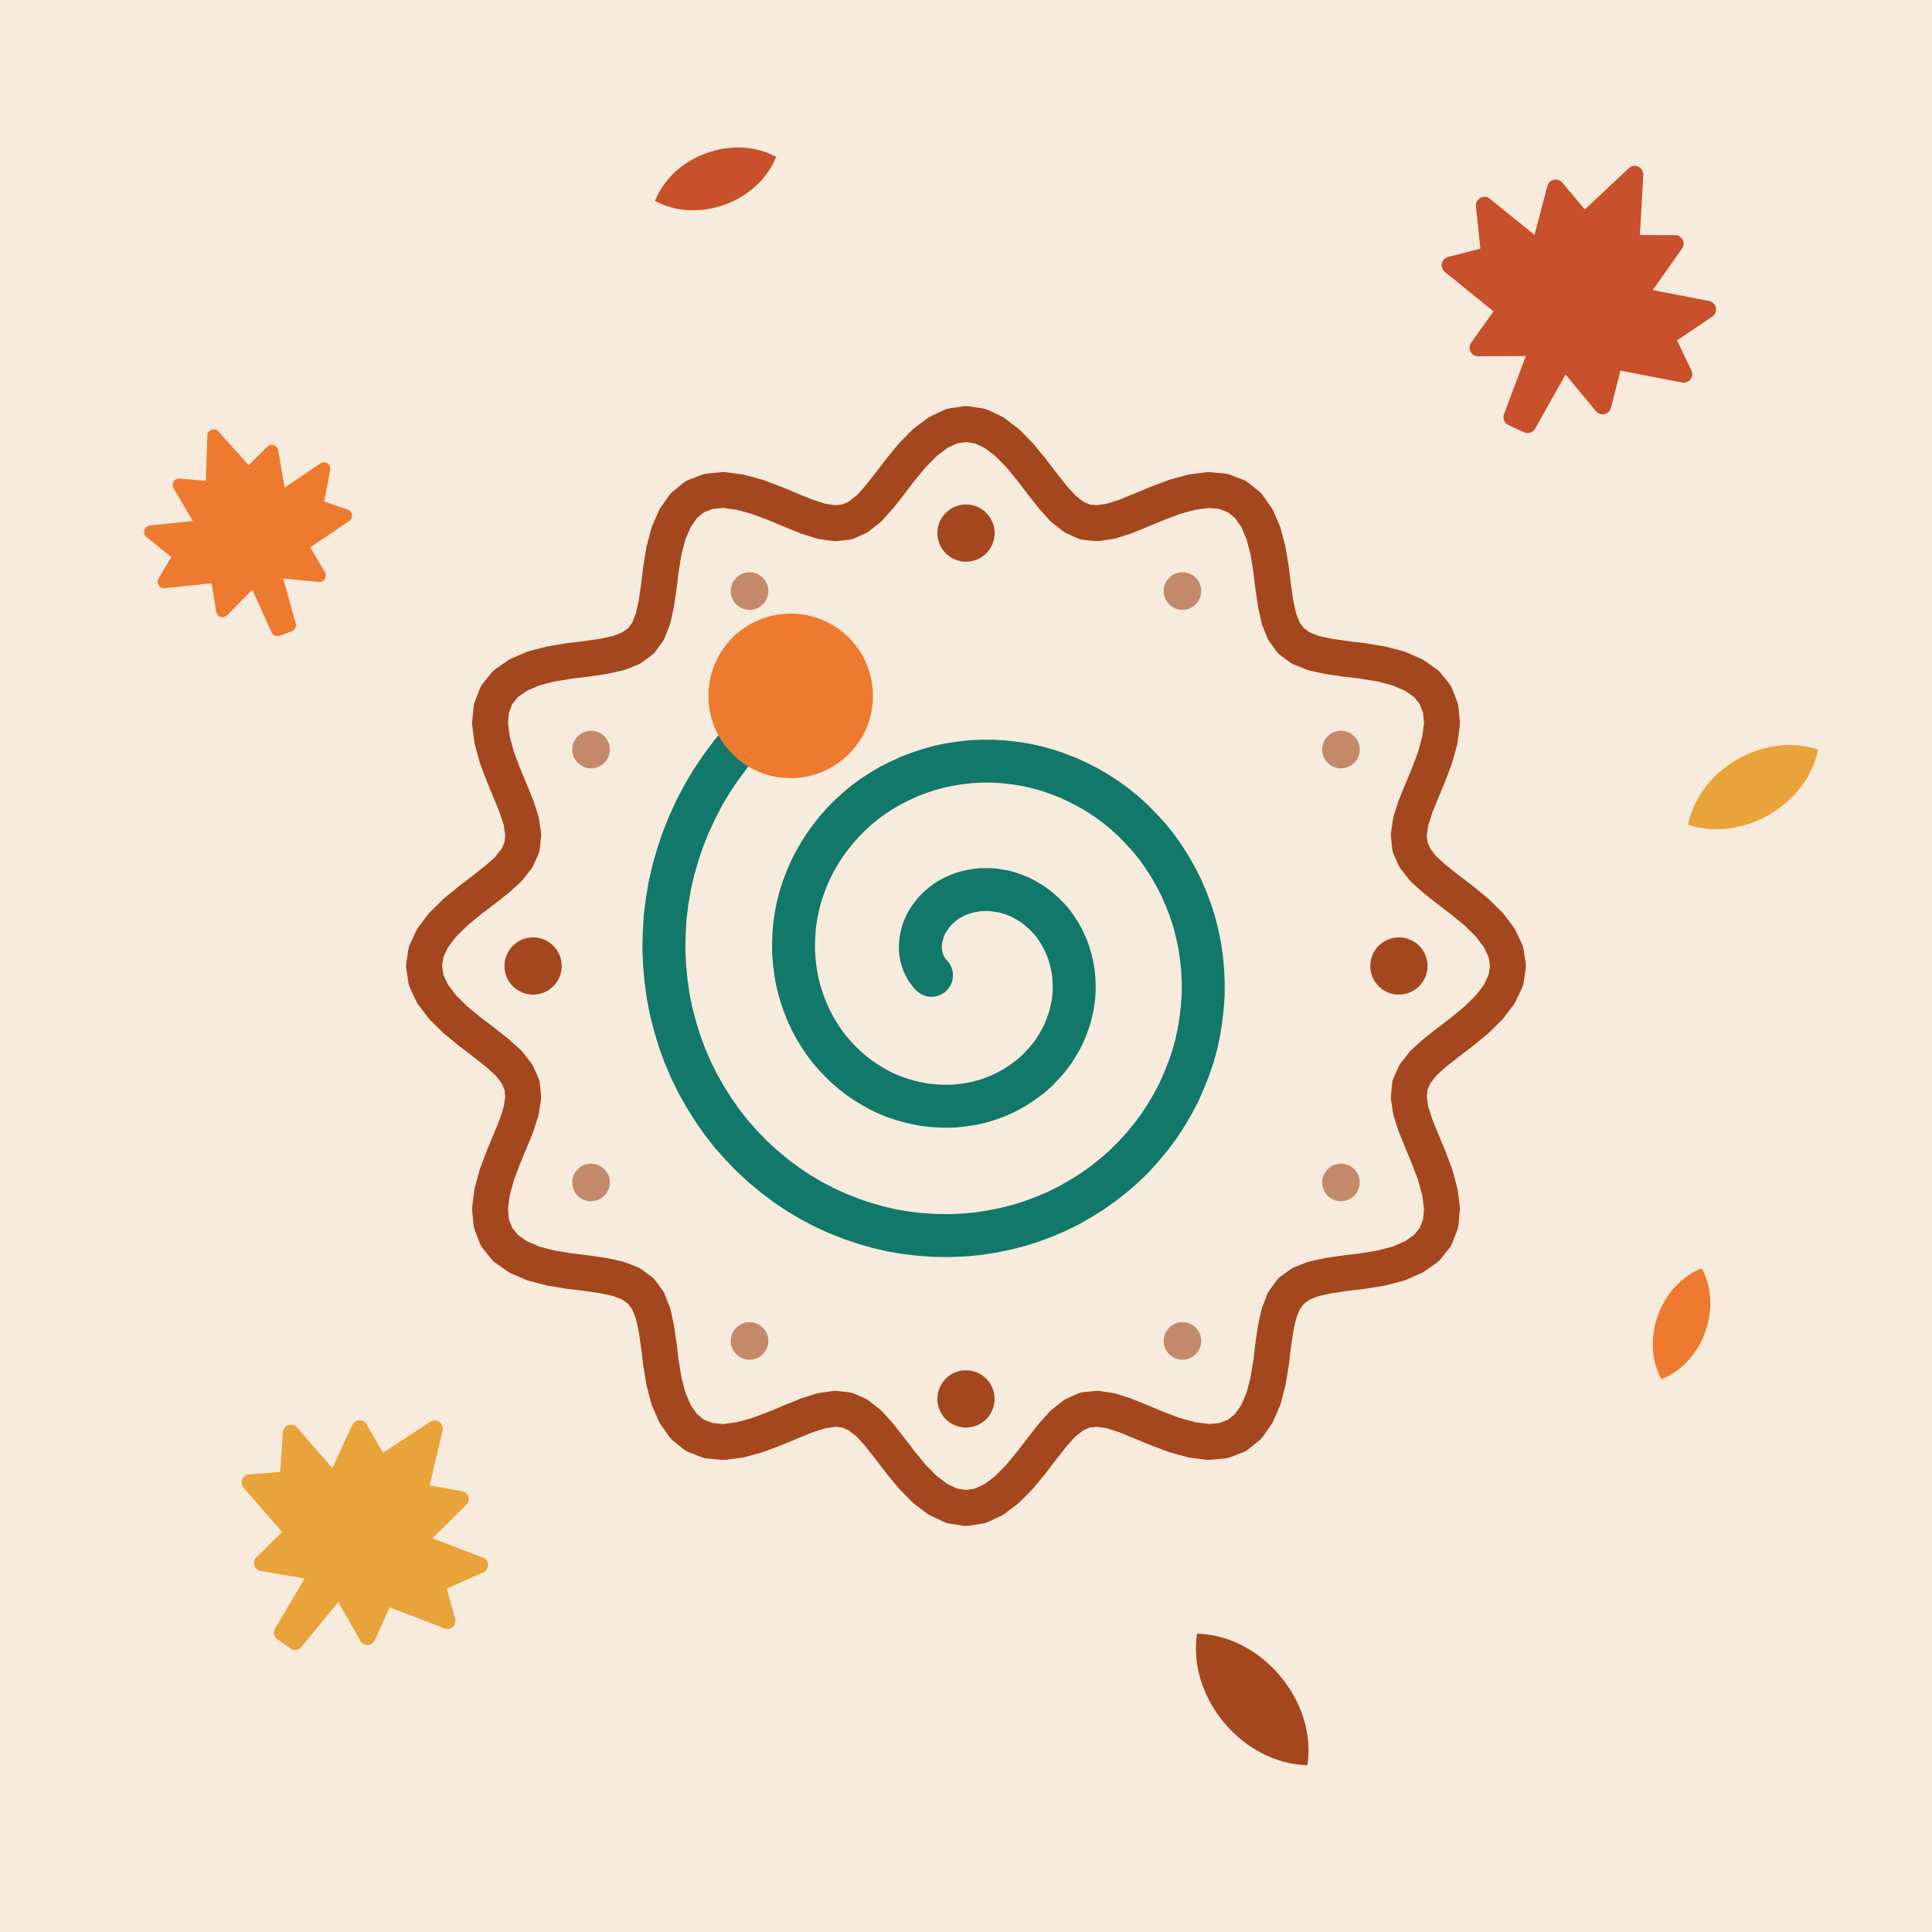
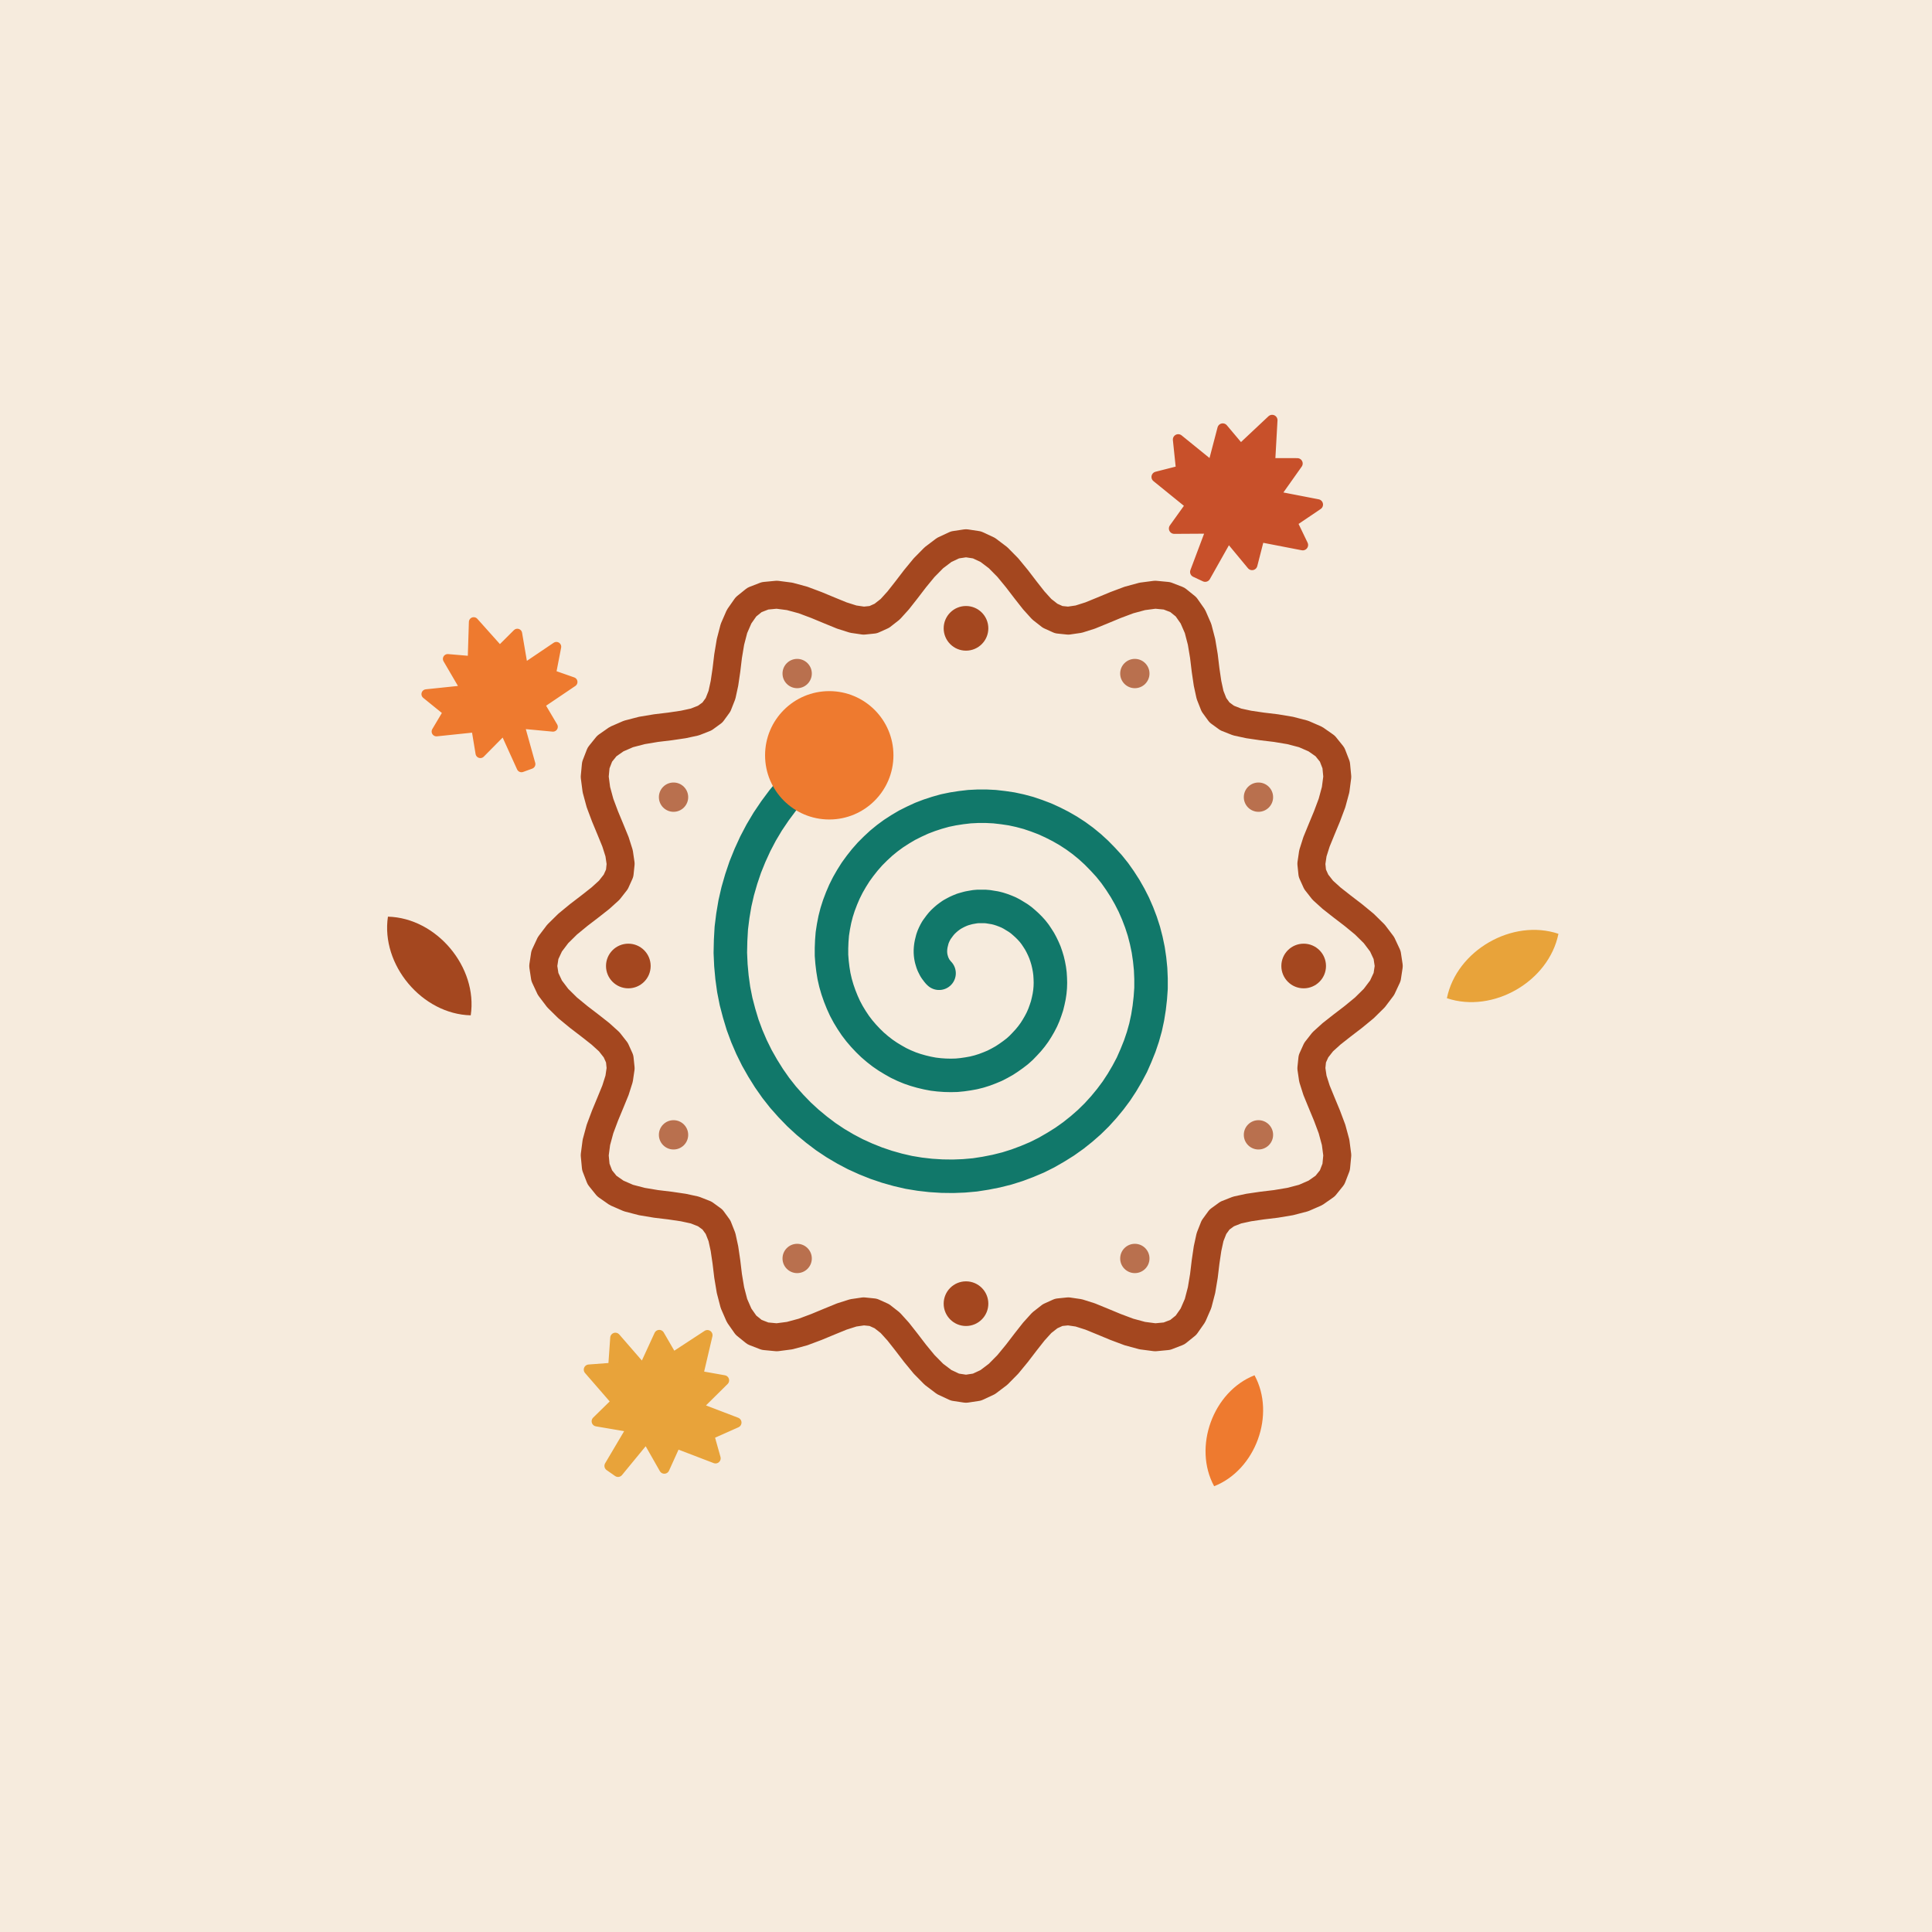
<svg xmlns="http://www.w3.org/2000/svg" viewBox="0 0 108 108" width="512" height="512">
-   <rect x="0" y="0" width="108" height="108" fill="#F6EBDD" />
-   <path class="leaf" transform="translate(88 17) rotate(25) scale(0.8)" d="M0 -10 L1.8 -5.5 L4.6 -6.8 L3.8 -2.4 L8.6 -3.6 L6.8 -0.6 L9 1.2 L4.2 2.4 L4.8 5.6 L1 3.8 L0.6 9 L-0.6 9 L-1 3.8 L-4.8 5.6 L-4.2 2.4 L-9 1.2 L-6.8 -0.6 L-8.6 -3.6 L-3.8 -2.4 L-4.6 -6.8 L-1.8 -5.5 Z" fill="#C8502A" stroke="#C8502A" stroke-width="1.2" stroke-linejoin="round" />
-   <path class="leaf" transform="translate(98 44) rotate(60) scale(0.7)" d="M0 -6 C3.4 -3 3.4 3 0 6 C-3.4 3 -3.4 -3 0 -6 Z" fill="#E8A33A" />
-   <path class="leaf" transform="translate(40 10) rotate(70) scale(0.6)" d="M0 -6 C3.4 -3 3.4 3 0 6 C-3.4 3 -3.4 -3 0 -6 Z" fill="#C8502A" />
-   <path class="leaf" transform="translate(14 30) rotate(-20) scale(0.6)" d="M0 -10 L1.8 -5.5 L4.6 -6.8 L3.8 -2.4 L8.6 -3.6 L6.8 -0.6 L9 1.2 L4.2 2.4 L4.8 5.6 L1 3.8 L0.6 9 L-0.6 9 L-1 3.8 L-4.8 5.6 L-4.2 2.4 L-9 1.2 L-6.8 -0.6 L-8.6 -3.6 L-3.8 -2.4 L-4.6 -6.8 L-1.8 -5.5 Z" fill="#EE7A2F" stroke="#EE7A2F" stroke-width="1.2" stroke-linejoin="round" />
-   <path class="leaf" transform="translate(94 74) rotate(20) scale(0.55)" d="M0 -6 C3.4 -3 3.4 3 0 6 C-3.4 3 -3.4 -3 0 -6 Z" fill="#EE7A2F" />
-   <path class="leaf" transform="translate(20 86) rotate(35) scale(0.75)" d="M0 -10 L1.8 -5.5 L4.6 -6.8 L3.8 -2.4 L8.6 -3.6 L6.8 -0.6 L9 1.2 L4.2 2.4 L4.8 5.6 L1 3.8 L0.6 9 L-0.6 9 L-1 3.8 L-4.8 5.6 L-4.2 2.4 L-9 1.2 L-6.8 -0.6 L-8.6 -3.6 L-3.8 -2.4 L-4.6 -6.8 L-1.8 -5.5 Z" fill="#E8A33A" stroke="#E8A33A" stroke-width="1.2" stroke-linejoin="round" />
-   <path class="leaf" transform="translate(70 95) rotate(-40) scale(0.8)" d="M0 -6 C3.4 -3 3.4 3 0 6 C-3.4 3 -3.4 -3 0 -6 Z" fill="#A4471F" />
-   <path d="M54.00 23.70 L54.79 23.82 L55.56 24.18 L56.30 24.74 L57.00 25.45 L57.65 26.24 L58.27 27.05 L58.86 27.80 L59.43 28.43 L60.03 28.90 L60.65 29.18 L61.33 29.25 L62.08 29.14 L62.90 28.88 L63.78 28.52 L64.72 28.13 L65.68 27.77 L66.64 27.51 L67.56 27.39 L68.40 27.47 L69.15 27.76 L69.77 28.26 L70.26 28.96 L70.63 29.81 L70.88 30.77 L71.05 31.79 L71.17 32.79 L71.31 33.74 L71.49 34.57 L71.77 35.28 L72.17 35.83 L72.72 36.23 L73.43 36.51 L74.26 36.69 L75.21 36.83 L76.21 36.95 L77.23 37.12 L78.19 37.37 L79.04 37.74 L79.74 38.23 L80.24 38.85 L80.53 39.60 L80.61 40.44 L80.49 41.36 L80.23 42.32 L79.87 43.28 L79.48 44.22 L79.12 45.10 L78.86 45.92 L78.75 46.67 L78.82 47.35 L79.10 47.97 L79.57 48.57 L80.20 49.14 L80.95 49.73 L81.76 50.35 L82.55 51.00 L83.26 51.70 L83.82 52.44 L84.18 53.21 L84.30 54.00 L84.18 54.79 L83.82 55.56 L83.26 56.30 L82.55 57.00 L81.76 57.65 L80.95 58.27 L80.20 58.86 L79.57 59.43 L79.10 60.03 L78.82 60.65 L78.75 61.33 L78.86 62.08 L79.12 62.90 L79.48 63.78 L79.87 64.72 L80.23 65.68 L80.49 66.64 L80.61 67.56 L80.53 68.40 L80.24 69.15 L79.74 69.77 L79.04 70.26 L78.19 70.63 L77.23 70.88 L76.21 71.05 L75.21 71.17 L74.26 71.31 L73.43 71.49 L72.72 71.77 L72.17 72.17 L71.77 72.72 L71.49 73.43 L71.31 74.26 L71.17 75.21 L71.05 76.21 L70.88 77.23 L70.63 78.19 L70.26 79.04 L69.77 79.74 L69.15 80.24 L68.40 80.53 L67.56 80.61 L66.64 80.49 L65.68 80.23 L64.72 79.87 L63.78 79.48 L62.90 79.12 L62.08 78.86 L61.33 78.75 L60.65 78.82 L60.03 79.10 L59.43 79.57 L58.86 80.20 L58.27 80.95 L57.65 81.76 L57.00 82.55 L56.30 83.26 L55.56 83.82 L54.79 84.18 L54.00 84.30 L53.21 84.18 L52.44 83.82 L51.70 83.26 L51.00 82.55 L50.35 81.76 L49.73 80.95 L49.14 80.20 L48.57 79.57 L47.97 79.10 L47.35 78.82 L46.67 78.75 L45.92 78.86 L45.10 79.12 L44.22 79.48 L43.28 79.87 L42.32 80.23 L41.36 80.49 L40.44 80.61 L39.60 80.53 L38.85 80.24 L38.23 79.74 L37.74 79.04 L37.37 78.19 L37.12 77.23 L36.95 76.21 L36.83 75.21 L36.69 74.26 L36.51 73.43 L36.23 72.72 L35.83 72.17 L35.28 71.77 L34.57 71.49 L33.74 71.31 L32.79 71.17 L31.79 71.05 L30.77 70.88 L29.81 70.63 L28.96 70.26 L28.26 69.77 L27.76 69.15 L27.47 68.40 L27.39 67.56 L27.51 66.64 L27.77 65.68 L28.13 64.72 L28.52 63.78 L28.88 62.90 L29.14 62.08 L29.25 61.33 L29.18 60.65 L28.90 60.03 L28.43 59.43 L27.80 58.86 L27.05 58.27 L26.24 57.65 L25.45 57.00 L24.74 56.30 L24.18 55.56 L23.82 54.79 L23.70 54.00 L23.82 53.21 L24.18 52.44 L24.74 51.70 L25.45 51.00 L26.24 50.35 L27.05 49.73 L27.80 49.14 L28.43 48.57 L28.90 47.97 L29.18 47.35 L29.25 46.67 L29.14 45.92 L28.88 45.10 L28.52 44.22 L28.13 43.28 L27.77 42.32 L27.51 41.36 L27.39 40.44 L27.47 39.60 L27.76 38.85 L28.26 38.23 L28.96 37.74 L29.81 37.37 L30.77 37.12 L31.79 36.95 L32.79 36.83 L33.74 36.69 L34.57 36.51 L35.28 36.23 L35.83 35.83 L36.23 35.28 L36.51 34.57 L36.69 33.74 L36.83 32.79 L36.95 31.79 L37.12 30.77 L37.37 29.81 L37.74 28.96 L38.23 28.26 L38.85 27.76 L39.60 27.47 L40.44 27.39 L41.36 27.51 L42.32 27.77 L43.28 28.13 L44.22 28.52 L45.10 28.88 L45.92 29.14 L46.67 29.25 L47.35 29.18 L47.97 28.90 L48.57 28.43 L49.14 27.80 L49.73 27.05 L50.35 26.24 L51.00 25.45 L51.70 24.74 L52.44 24.18 L53.21 23.82 Z" fill="none" stroke="#A4471F" stroke-width="2" stroke-linejoin="round" />
-   <circle cx="54.00" cy="29.80" r="1.6" fill="#A4471F" />
-   <circle cx="66.10" cy="33.04" r="1.05" fill="#A4471F" opacity="0.6" />
-   <circle cx="74.96" cy="41.90" r="1.05" fill="#A4471F" opacity="0.6" />
-   <circle cx="78.20" cy="54.00" r="1.6" fill="#A4471F" />
-   <circle cx="74.96" cy="66.10" r="1.05" fill="#A4471F" opacity="0.6" />
-   <circle cx="66.10" cy="74.96" r="1.05" fill="#A4471F" opacity="0.6" />
-   <circle cx="54.00" cy="78.20" r="1.6" fill="#A4471F" />
-   <circle cx="41.90" cy="74.96" r="1.05" fill="#A4471F" opacity="0.6" />
-   <circle cx="33.04" cy="66.10" r="1.05" fill="#A4471F" opacity="0.6" />
-   <circle cx="29.80" cy="54.00" r="1.6" fill="#A4471F" />
-   <circle cx="33.04" cy="41.90" r="1.05" fill="#A4471F" opacity="0.6" />
-   <circle cx="41.90" cy="33.04" r="1.05" fill="#A4471F" opacity="0.6" />
-   <path d="M52.07 54.52 L51.98 54.43 L51.91 54.33 L51.83 54.23 L51.76 54.12 L51.70 54.00 L51.64 53.88 L51.59 53.75 L51.55 53.62 L51.51 53.48 L51.48 53.33 L51.46 53.18 L51.45 53.03 L51.45 52.87 L51.46 52.72 L51.48 52.55 L51.51 52.39 L51.55 52.23 L51.59 52.07 L51.65 51.90 L51.72 51.74 L51.80 51.58 L51.89 51.42 L52.00 51.27 L52.11 51.12 L52.23 50.97 L52.36 50.83 L52.51 50.69 L52.66 50.56 L52.82 50.44 L52.99 50.32 L53.17 50.22 L53.36 50.12 L53.56 50.03 L53.76 49.95 L53.97 49.89 L54.19 49.83 L54.41 49.79 L54.64 49.75 L54.87 49.73 L55.11 49.73 L55.35 49.73 L55.59 49.75 L55.83 49.79 L56.08 49.83 L56.32 49.89 L56.57 49.97 L56.81 50.06 L57.05 50.16 L57.28 50.28 L57.51 50.42 L57.74 50.56 L57.96 50.72 L58.17 50.90 L58.38 51.09 L58.58 51.29 L58.77 51.50 L58.95 51.73 L59.11 51.97 L59.27 52.22 L59.41 52.48 L59.54 52.75 L59.66 53.03 L59.76 53.32 L59.85 53.62 L59.92 53.92 L59.98 54.24 L60.02 54.55 L60.04 54.87 L60.05 55.20 L60.04 55.53 L60.01 55.86 L59.96 56.19 L59.89 56.52 L59.81 56.85 L59.70 57.18 L59.58 57.51 L59.44 57.83 L59.28 58.14 L59.10 58.45 L58.91 58.75 L58.69 59.05 L58.46 59.33 L58.21 59.60 L57.95 59.87 L57.67 60.12 L57.37 60.35 L57.06 60.57 L56.74 60.78 L56.40 60.97 L56.05 61.15 L55.69 61.30 L55.32 61.44 L54.94 61.56 L54.54 61.66 L54.15 61.73 L53.74 61.79 L53.33 61.83 L52.91 61.84 L52.49 61.83 L52.07 61.80 L51.65 61.75 L51.23 61.67 L50.81 61.57 L50.39 61.45 L49.98 61.31 L49.57 61.14 L49.17 60.95 L48.78 60.73 L48.40 60.50 L48.02 60.24 L47.66 59.96 L47.31 59.66 L46.98 59.34 L46.66 59.00 L46.36 58.65 L46.07 58.27 L45.81 57.88 L45.56 57.47 L45.33 57.04 L45.13 56.60 L44.95 56.15 L44.79 55.69 L44.65 55.21 L44.54 54.73 L44.46 54.24 L44.40 53.74 L44.36 53.23 L44.36 52.72 L44.38 52.21 L44.42 51.70 L44.50 51.18 L44.60 50.67 L44.73 50.16 L44.89 49.66 L45.08 49.16 L45.29 48.67 L45.53 48.19 L45.80 47.72 L46.09 47.26 L46.41 46.82 L46.75 46.39 L47.12 45.97 L47.51 45.58 L47.92 45.20 L48.36 44.84 L48.81 44.51 L49.29 44.20 L49.78 43.91 L50.30 43.65 L50.82 43.41 L51.37 43.20 L51.92 43.02 L52.49 42.86 L53.07 42.74 L53.65 42.65 L54.25 42.58 L54.85 42.55 L55.45 42.55 L56.05 42.58 L56.66 42.65 L57.27 42.74 L57.87 42.87 L58.47 43.03 L59.06 43.23 L59.64 43.45 L60.21 43.71 L60.78 44.00 L61.32 44.31 L61.86 44.66 L62.38 45.04 L62.88 45.45 L63.35 45.88 L63.81 46.35 L64.25 46.83 L64.66 47.34 L65.04 47.88 L65.40 48.44 L65.73 49.02 L66.03 49.61 L66.30 50.23 L66.54 50.86 L66.75 51.51 L66.92 52.17 L67.06 52.84 L67.16 53.52 L67.23 54.21 L67.26 54.90 L67.26 55.60 L67.21 56.30 L67.13 57.00 L67.02 57.69 L66.87 58.39 L66.68 59.07 L66.45 59.75 L66.18 60.42 L65.89 61.08 L65.55 61.72 L65.18 62.35 L64.78 62.96 L64.34 63.55 L63.87 64.12 L63.37 64.67 L62.84 65.19 L62.28 65.68 L61.69 66.15 L61.07 66.59 L60.43 66.99 L59.77 67.37 L59.09 67.71 L58.38 68.01 L57.66 68.28 L56.93 68.51 L56.17 68.70 L55.41 68.85 L54.64 68.97 L53.85 69.04 L53.07 69.07 L52.28 69.06 L51.48 69.01 L50.69 68.92 L49.90 68.79 L49.12 68.61 L48.34 68.39 L47.57 68.13 L46.82 67.83 L46.07 67.49 L45.35 67.11 L44.64 66.69 L43.95 66.23 L43.29 65.73 L42.65 65.20 L42.03 64.63 L41.45 64.03 L40.89 63.40 L40.37 62.74 L39.88 62.04 L39.43 61.32 L39.01 60.58 L38.63 59.81 L38.29 59.02 L37.99 58.21 L37.74 57.38 L37.52 56.54 L37.35 55.68 L37.23 54.81 L37.15 53.94 L37.11 53.05 L37.13 52.17 L37.18 51.28 L37.29 50.40 L37.44 49.51 L37.64 48.64 L37.89 47.77 L38.18 46.91 L38.52 46.07 L38.90 45.24 L39.32 44.44 L39.79 43.65 L40.31 42.88 L40.86 42.14 L41.45 41.43 L42.08 40.75 L42.75 40.10 L43.46 39.48 L44.20 38.90" fill="none" stroke="#11786A" stroke-width="2.4" stroke-linecap="round" stroke-linejoin="round" />
-   <circle cx="44.20" cy="38.90" r="4.6" fill="#EE7A2F" />
+   <rect width="108" height="108" fill="#F6EBDD" />
+   <g transform="translate(69.00 28.02) rotate(25) scale(0.5)">
+     <path d="M0 -10 L1.8 -5.5 L4.6 -6.8 L3.8 -2.4 L8.6 -3.6 L6.8 -0.6 L9 1.2 L4.2 2.4 L4.8 5.6 L1 3.8 L0.6 9 L-0.6 9 L-1 3.8 L-4.8 5.6 L-4.2 2.4 L-9 1.2 L-6.8 -0.6 L-8.6 -3.6 L-3.8 -2.4 L-4.6 -6.8 L-1.8 -5.5 Z" fill="#C8502A" stroke="#C8502A" stroke-width="1.2" stroke-linejoin="round" />
+   </g>
+   <g transform="translate(84.00 54.00) rotate(60) scale(0.6)">
+     <path d="M0 -6 C3.4 -3 3.4 3 0 6 C-3.4 3 -3.4 -3 0 -6 Z" fill="#E8A33A" />
+   </g>
+   <g transform="translate(69.00 79.98) rotate(20) scale(0.55)">
+     <path d="M0 -6 C3.4 -3 3.4 3 0 6 C-3.4 3 -3.4 -3 0 -6 Z" fill="#EE7A2F" />
+   </g>
+   <g transform="translate(36.79 78.57) rotate(35) scale(0.48)">
+     <path d="M0 -10 L1.8 -5.5 L4.6 -6.8 L3.8 -2.4 L8.6 -3.6 L6.8 -0.6 L9 1.2 L4.2 2.4 L4.8 5.6 L1 3.8 L0.6 9 L-0.6 9 L-1 3.8 L-4.8 5.6 L-4.2 2.4 L-9 1.2 L-6.8 -0.6 L-8.6 -3.6 L-3.8 -2.4 L-4.6 -6.8 L-1.8 -5.5 Z" fill="#E8A33A" stroke="#E8A33A" stroke-width="1.2" stroke-linejoin="round" />
+   </g>
+   <g transform="translate(24.00 54.00) rotate(-40) scale(0.6)">
+     <path d="M0 -6 C3.4 -3 3.4 3 0 6 C-3.4 3 -3.4 -3 0 -6 Z" fill="#A4471F" />
+   </g>
+   <g transform="translate(28.02 39.00) rotate(-20) scale(0.45)">
+     <path d="M0 -10 L1.8 -5.5 L4.6 -6.8 L3.8 -2.4 L8.6 -3.6 L6.8 -0.6 L9 1.2 L4.2 2.4 L4.8 5.6 L1 3.8 L0.6 9 L-0.6 9 L-1 3.8 L-4.8 5.6 L-4.2 2.4 L-9 1.2 L-6.8 -0.6 L-8.6 -3.6 L-3.8 -2.4 L-4.6 -6.8 L-1.8 -5.5 Z" fill="#EE7A2F" stroke="#EE7A2F" stroke-width="1.2" stroke-linejoin="round" />
+   </g>
+   <g transform="translate(54 54) scale(0.78) translate(-54 -54)">
+     <path d="M54.00 23.70 L54.79 23.82 L55.56 24.18 L56.30 24.74 L57.00 25.45 L57.65 26.24 L58.27 27.05 L58.86 27.80 L59.43 28.43 L60.03 28.90 L60.65 29.18 L61.33 29.25 L62.08 29.14 L62.90 28.88 L63.78 28.52 L64.72 28.13 L65.68 27.77 L66.64 27.51 L67.56 27.39 L68.40 27.47 L69.15 27.76 L69.77 28.26 L70.26 28.96 L70.63 29.81 L70.88 30.77 L71.05 31.79 L71.17 32.79 L71.31 33.74 L71.49 34.57 L71.77 35.28 L72.17 35.83 L72.72 36.23 L73.43 36.51 L74.26 36.69 L75.21 36.83 L76.21 36.95 L77.23 37.12 L78.19 37.37 L79.04 37.74 L79.74 38.23 L80.24 38.85 L80.53 39.60 L80.61 40.44 L80.49 41.36 L80.23 42.32 L79.87 43.28 L79.48 44.22 L79.12 45.10 L78.86 45.92 L78.75 46.67 L78.82 47.35 L79.10 47.97 L79.57 48.57 L80.20 49.14 L80.95 49.73 L81.76 50.35 L82.55 51.00 L83.26 51.70 L83.82 52.44 L84.18 53.21 L84.30 54.00 L84.18 54.79 L83.82 55.56 L83.26 56.30 L82.55 57.00 L81.76 57.65 L80.95 58.27 L80.20 58.86 L79.57 59.43 L79.10 60.03 L78.82 60.65 L78.75 61.33 L78.86 62.08 L79.12 62.90 L79.48 63.78 L79.87 64.72 L80.23 65.68 L80.49 66.64 L80.61 67.56 L80.53 68.40 L80.24 69.15 L79.74 69.77 L79.04 70.26 L78.19 70.63 L77.23 70.88 L76.21 71.05 L75.21 71.17 L74.26 71.31 L73.43 71.49 L72.72 71.77 L72.17 72.17 L71.77 72.72 L71.49 73.43 L71.31 74.26 L71.17 75.21 L71.05 76.21 L70.88 77.23 L70.63 78.19 L70.26 79.04 L69.77 79.74 L69.15 80.24 L68.40 80.53 L67.56 80.61 L66.64 80.49 L65.68 80.23 L64.72 79.87 L63.78 79.48 L62.90 79.12 L62.08 78.86 L61.33 78.75 L60.65 78.82 L60.03 79.10 L59.43 79.57 L58.86 80.20 L58.27 80.95 L57.65 81.76 L57.00 82.55 L56.30 83.26 L55.56 83.82 L54.79 84.18 L54.00 84.30 L53.21 84.18 L52.44 83.82 L51.70 83.26 L51.00 82.55 L50.35 81.76 L49.73 80.95 L49.14 80.20 L48.57 79.57 L47.97 79.10 L47.35 78.82 L46.67 78.75 L45.92 78.86 L45.10 79.12 L44.22 79.48 L43.28 79.87 L42.32 80.23 L41.36 80.49 L40.44 80.61 L39.60 80.53 L38.85 80.24 L38.23 79.74 L37.74 79.04 L37.37 78.19 L37.12 77.23 L36.95 76.21 L36.83 75.21 L36.69 74.26 L36.51 73.43 L36.23 72.72 L35.83 72.17 L35.28 71.77 L34.57 71.49 L33.74 71.31 L32.79 71.17 L31.79 71.05 L30.77 70.88 L29.81 70.63 L28.96 70.26 L28.26 69.77 L27.76 69.15 L27.47 68.40 L27.39 67.56 L27.51 66.64 L27.77 65.68 L28.13 64.72 L28.52 63.78 L28.88 62.90 L29.14 62.08 L29.25 61.33 L29.18 60.65 L28.90 60.03 L28.43 59.43 L27.80 58.86 L27.05 58.27 L26.24 57.65 L25.45 57.00 L24.74 56.30 L24.18 55.56 L23.82 54.79 L23.70 54.00 L23.82 53.21 L24.18 52.44 L24.74 51.70 L25.45 51.00 L26.24 50.35 L27.05 49.73 L27.80 49.14 L28.43 48.57 L28.90 47.97 L29.18 47.35 L29.25 46.67 L29.14 45.92 L28.88 45.10 L28.52 44.22 L28.13 43.28 L27.77 42.32 L27.51 41.36 L27.39 40.44 L27.47 39.60 L27.76 38.85 L28.26 38.23 L28.96 37.74 L29.81 37.37 L30.77 37.12 L31.79 36.95 L32.79 36.83 L33.74 36.69 L34.57 36.51 L35.28 36.23 L35.83 35.83 L36.23 35.28 L36.51 34.57 L36.69 33.74 L36.83 32.79 L36.95 31.79 L37.12 30.77 L37.37 29.81 L37.74 28.96 L38.23 28.26 L38.85 27.76 L39.60 27.47 L40.44 27.39 L41.36 27.51 L42.32 27.77 L43.28 28.13 L44.22 28.52 L45.10 28.88 L45.92 29.14 L46.67 29.25 L47.35 29.18 L47.97 28.90 L48.57 28.43 L49.14 27.80 L49.73 27.05 L50.35 26.24 L51.00 25.45 L51.70 24.74 L52.44 24.18 L53.21 23.82 Z" fill="none" stroke="#A4471F" stroke-width="2" stroke-linejoin="round" />
+     <circle cx="54" cy="29.8" r="1.60" fill="#A4471F" opacity="1" />
+     <circle cx="66.1" cy="33.04" r="1.05" fill="#A4471F" opacity="0.75" />
+     <circle cx="74.96" cy="41.9" r="1.05" fill="#A4471F" opacity="0.75" />
+     <circle cx="78.2" cy="54" r="1.60" fill="#A4471F" opacity="1" />
+     <circle cx="74.96" cy="66.1" r="1.05" fill="#A4471F" opacity="0.75" />
+     <circle cx="66.1" cy="74.96" r="1.05" fill="#A4471F" opacity="0.75" />
+     <circle cx="54" cy="78.2" r="1.60" fill="#A4471F" opacity="1" />
+     <circle cx="41.9" cy="74.96" r="1.05" fill="#A4471F" opacity="0.75" />
+     <circle cx="33.04" cy="66.1" r="1.05" fill="#A4471F" opacity="0.75" />
+     <circle cx="29.8" cy="54" r="1.60" fill="#A4471F" opacity="1" />
+     <circle cx="33.04" cy="41.9" r="1.05" fill="#A4471F" opacity="0.75" />
+     <circle cx="41.9" cy="33.04" r="1.05" fill="#A4471F" opacity="0.75" />
+     <path d="M52.07 54.52 L51.98 54.43 L51.91 54.33 L51.83 54.23 L51.76 54.12 L51.70 54.00 L51.64 53.88 L51.59 53.75 L51.55 53.62 L51.51 53.48 L51.48 53.33 L51.46 53.18 L51.45 53.03 L51.45 52.87 L51.46 52.72 L51.48 52.55 L51.51 52.39 L51.55 52.23 L51.59 52.07 L51.65 51.90 L51.72 51.74 L51.80 51.58 L51.89 51.42 L52.00 51.27 L52.11 51.12 L52.23 50.97 L52.36 50.83 L52.51 50.69 L52.66 50.56 L52.82 50.44 L52.99 50.32 L53.17 50.22 L53.36 50.12 L53.56 50.03 L53.76 49.95 L53.97 49.89 L54.19 49.83 L54.41 49.79 L54.64 49.75 L54.87 49.73 L55.11 49.73 L55.35 49.73 L55.59 49.75 L55.83 49.79 L56.08 49.83 L56.32 49.89 L56.57 49.97 L56.81 50.06 L57.05 50.16 L57.28 50.28 L57.51 50.42 L57.74 50.56 L57.96 50.72 L58.17 50.90 L58.38 51.09 L58.58 51.29 L58.77 51.50 L58.95 51.73 L59.11 51.97 L59.27 52.22 L59.41 52.48 L59.54 52.75 L59.66 53.03 L59.76 53.32 L59.85 53.62 L59.92 53.92 L59.98 54.24 L60.02 54.55 L60.04 54.87 L60.05 55.20 L60.04 55.53 L60.01 55.86 L59.96 56.19 L59.89 56.52 L59.81 56.85 L59.70 57.18 L59.58 57.51 L59.44 57.83 L59.28 58.14 L59.10 58.45 L58.91 58.75 L58.69 59.05 L58.46 59.33 L58.21 59.60 L57.95 59.87 L57.67 60.12 L57.37 60.35 L57.06 60.57 L56.74 60.78 L56.40 60.97 L56.05 61.15 L55.69 61.30 L55.32 61.44 L54.94 61.56 L54.54 61.66 L54.15 61.73 L53.74 61.79 L53.33 61.83 L52.91 61.84 L52.49 61.83 L52.07 61.80 L51.65 61.75 L51.23 61.67 L50.81 61.57 L50.39 61.45 L49.98 61.31 L49.57 61.14 L49.17 60.95 L48.78 60.73 L48.40 60.50 L48.02 60.24 L47.66 59.96 L47.31 59.66 L46.98 59.34 L46.66 59.00 L46.36 58.65 L46.07 58.27 L45.81 57.88 L45.56 57.47 L45.33 57.04 L45.13 56.60 L44.95 56.15 L44.79 55.69 L44.65 55.21 L44.54 54.73 L44.46 54.24 L44.40 53.74 L44.36 53.23 L44.36 52.72 L44.38 52.21 L44.42 51.70 L44.50 51.18 L44.60 50.67 L44.73 50.16 L44.89 49.66 L45.08 49.16 L45.29 48.67 L45.53 48.19 L45.80 47.72 L46.09 47.26 L46.41 46.82 L46.75 46.39 L47.12 45.97 L47.51 45.58 L47.92 45.20 L48.36 44.84 L48.81 44.51 L49.29 44.20 L49.78 43.91 L50.30 43.65 L50.82 43.41 L51.37 43.20 L51.92 43.02 L52.49 42.86 L53.07 42.74 L53.65 42.65 L54.25 42.58 L54.85 42.55 L55.45 42.55 L56.05 42.58 L56.66 42.65 L57.27 42.74 L57.87 42.87 L58.47 43.03 L59.06 43.23 L59.64 43.45 L60.21 43.71 L60.78 44.00 L61.32 44.31 L61.86 44.66 L62.38 45.04 L62.88 45.45 L63.35 45.88 L63.81 46.35 L64.25 46.83 L64.66 47.34 L65.04 47.88 L65.40 48.44 L65.73 49.02 L66.03 49.61 L66.30 50.23 L66.54 50.86 L66.75 51.51 L66.92 52.17 L67.06 52.84 L67.16 53.52 L67.23 54.21 L67.26 54.90 L67.26 55.60 L67.21 56.30 L67.13 57.00 L67.02 57.69 L66.87 58.39 L66.68 59.07 L66.45 59.75 L66.18 60.42 L65.89 61.08 L65.55 61.72 L65.18 62.35 L64.78 62.96 L64.34 63.55 L63.87 64.12 L63.37 64.67 L62.84 65.19 L62.28 65.68 L61.69 66.15 L61.07 66.59 L60.43 66.99 L59.77 67.37 L59.09 67.71 L58.38 68.01 L57.66 68.28 L56.93 68.51 L56.17 68.70 L55.41 68.85 L54.64 68.97 L53.85 69.04 L53.07 69.07 L52.28 69.06 L51.48 69.01 L50.69 68.92 L49.90 68.79 L49.12 68.61 L48.34 68.39 L47.57 68.13 L46.82 67.83 L46.07 67.49 L45.35 67.11 L44.64 66.69 L43.95 66.23 L43.29 65.73 L42.65 65.20 L42.03 64.63 L41.45 64.03 L40.89 63.40 L40.37 62.74 L39.88 62.04 L39.43 61.32 L39.01 60.58 L38.63 59.81 L38.29 59.02 L37.99 58.21 L37.74 57.38 L37.52 56.54 L37.35 55.68 L37.23 54.81 L37.15 53.94 L37.11 53.05 L37.13 52.17 L37.18 51.28 L37.29 50.40 L37.44 49.51 L37.64 48.64 L37.89 47.77 L38.18 46.91 L38.52 46.07 L38.90 45.24 L39.32 44.44 L39.79 43.65 L40.31 42.88 L40.86 42.14 L41.45 41.43 L42.08 40.75 L42.75 40.10 L43.46 39.48 L44.20 38.90" fill="none" stroke="#11786A" stroke-width="2.4" stroke-linecap="round" stroke-linejoin="round" />
+     <circle cx="44.2" cy="38.9" r="4.60" fill="#EE7A2F" />
+   </g>
</svg>
